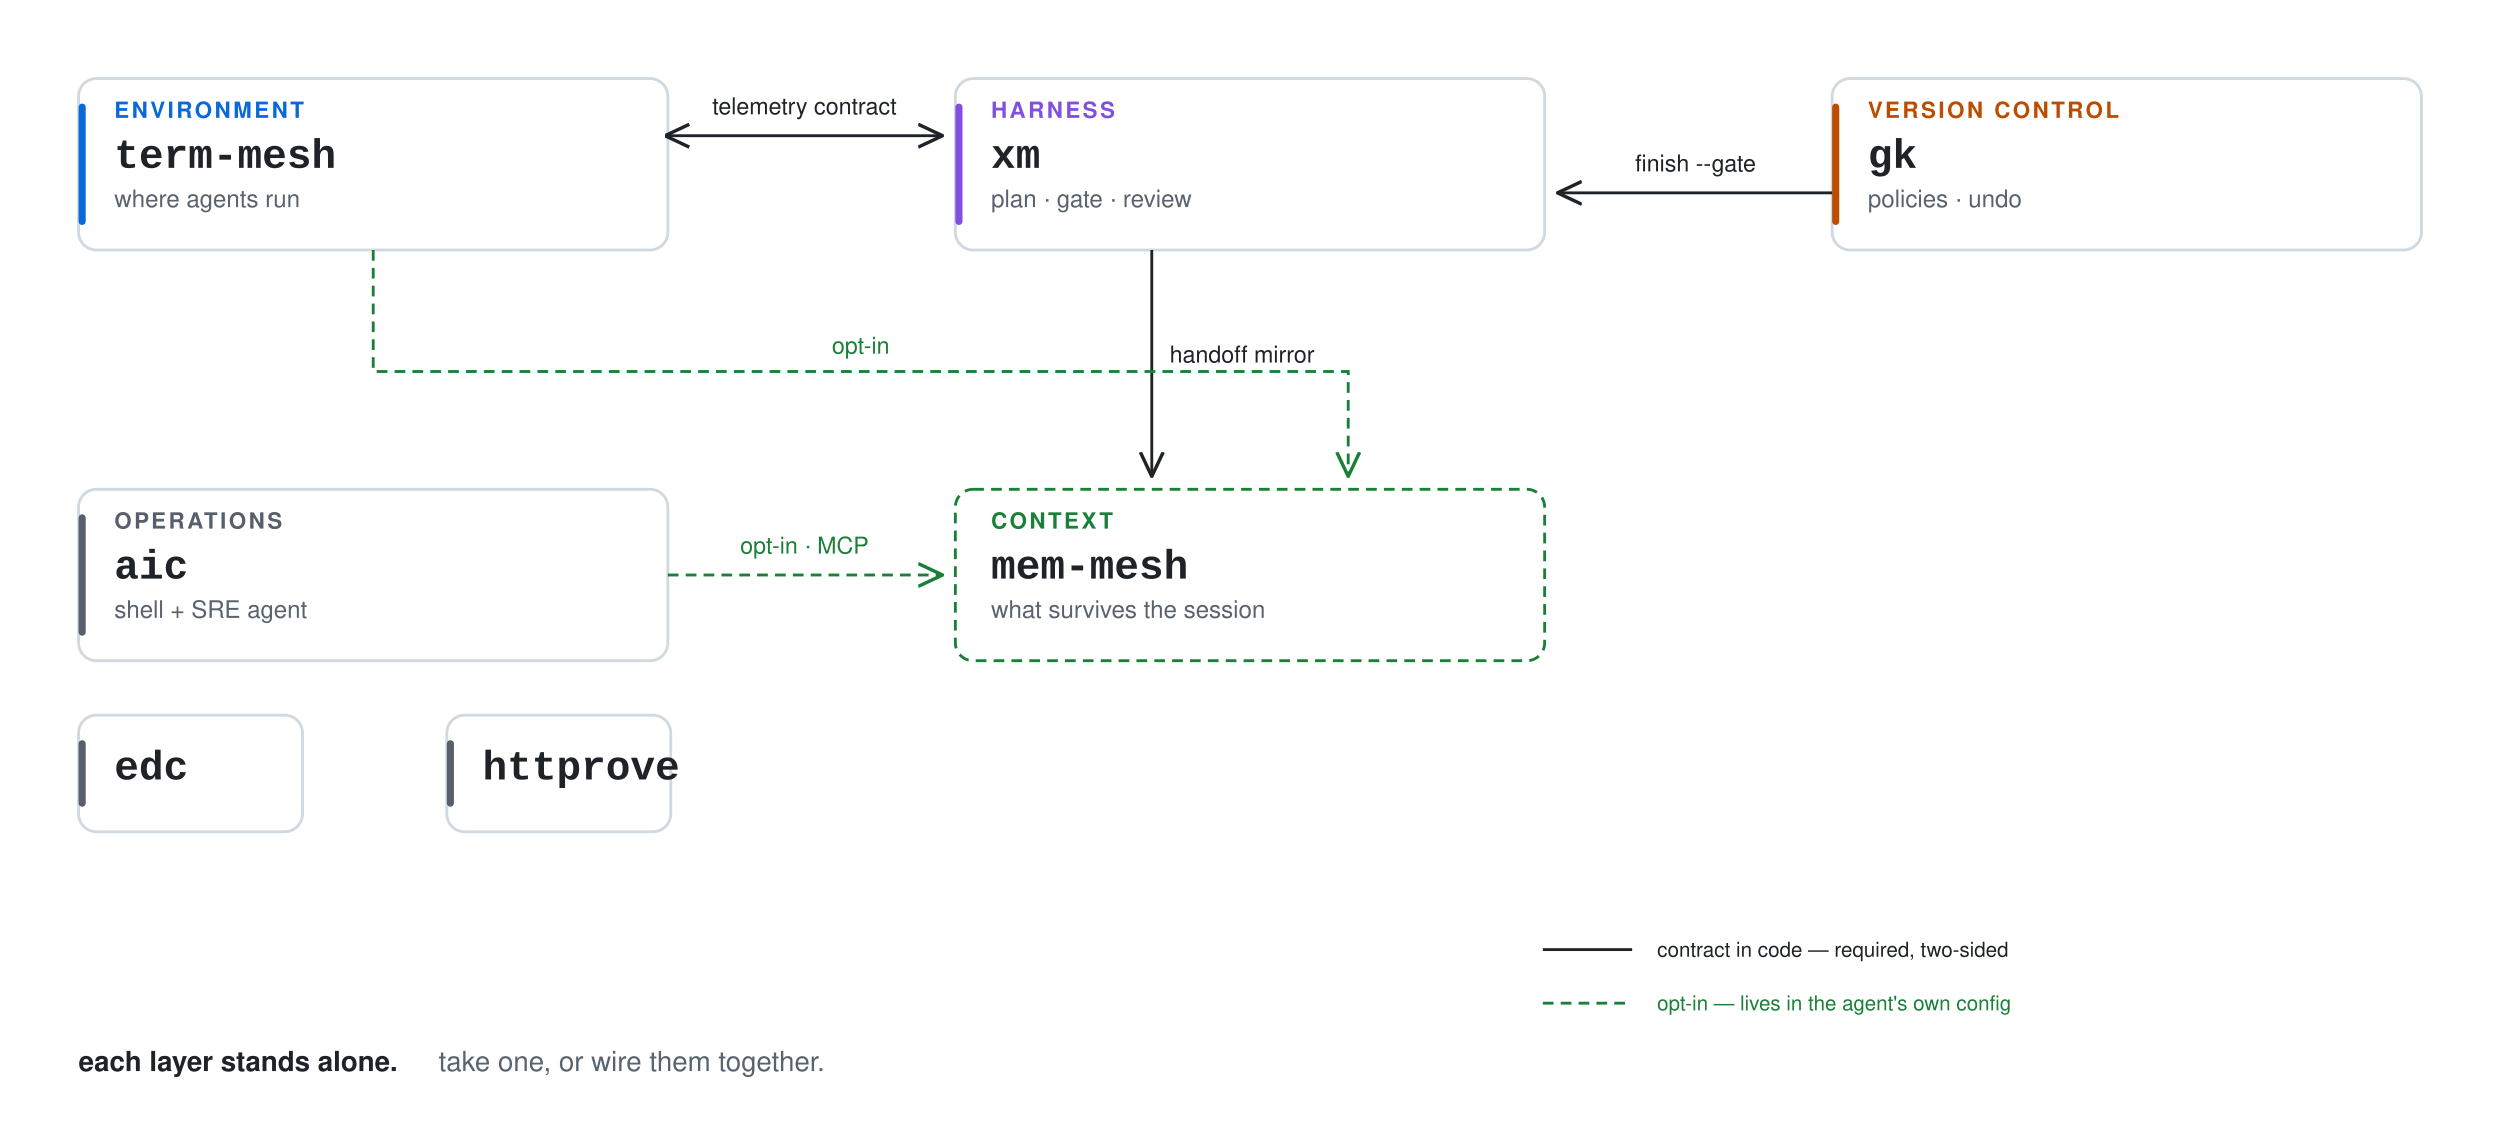
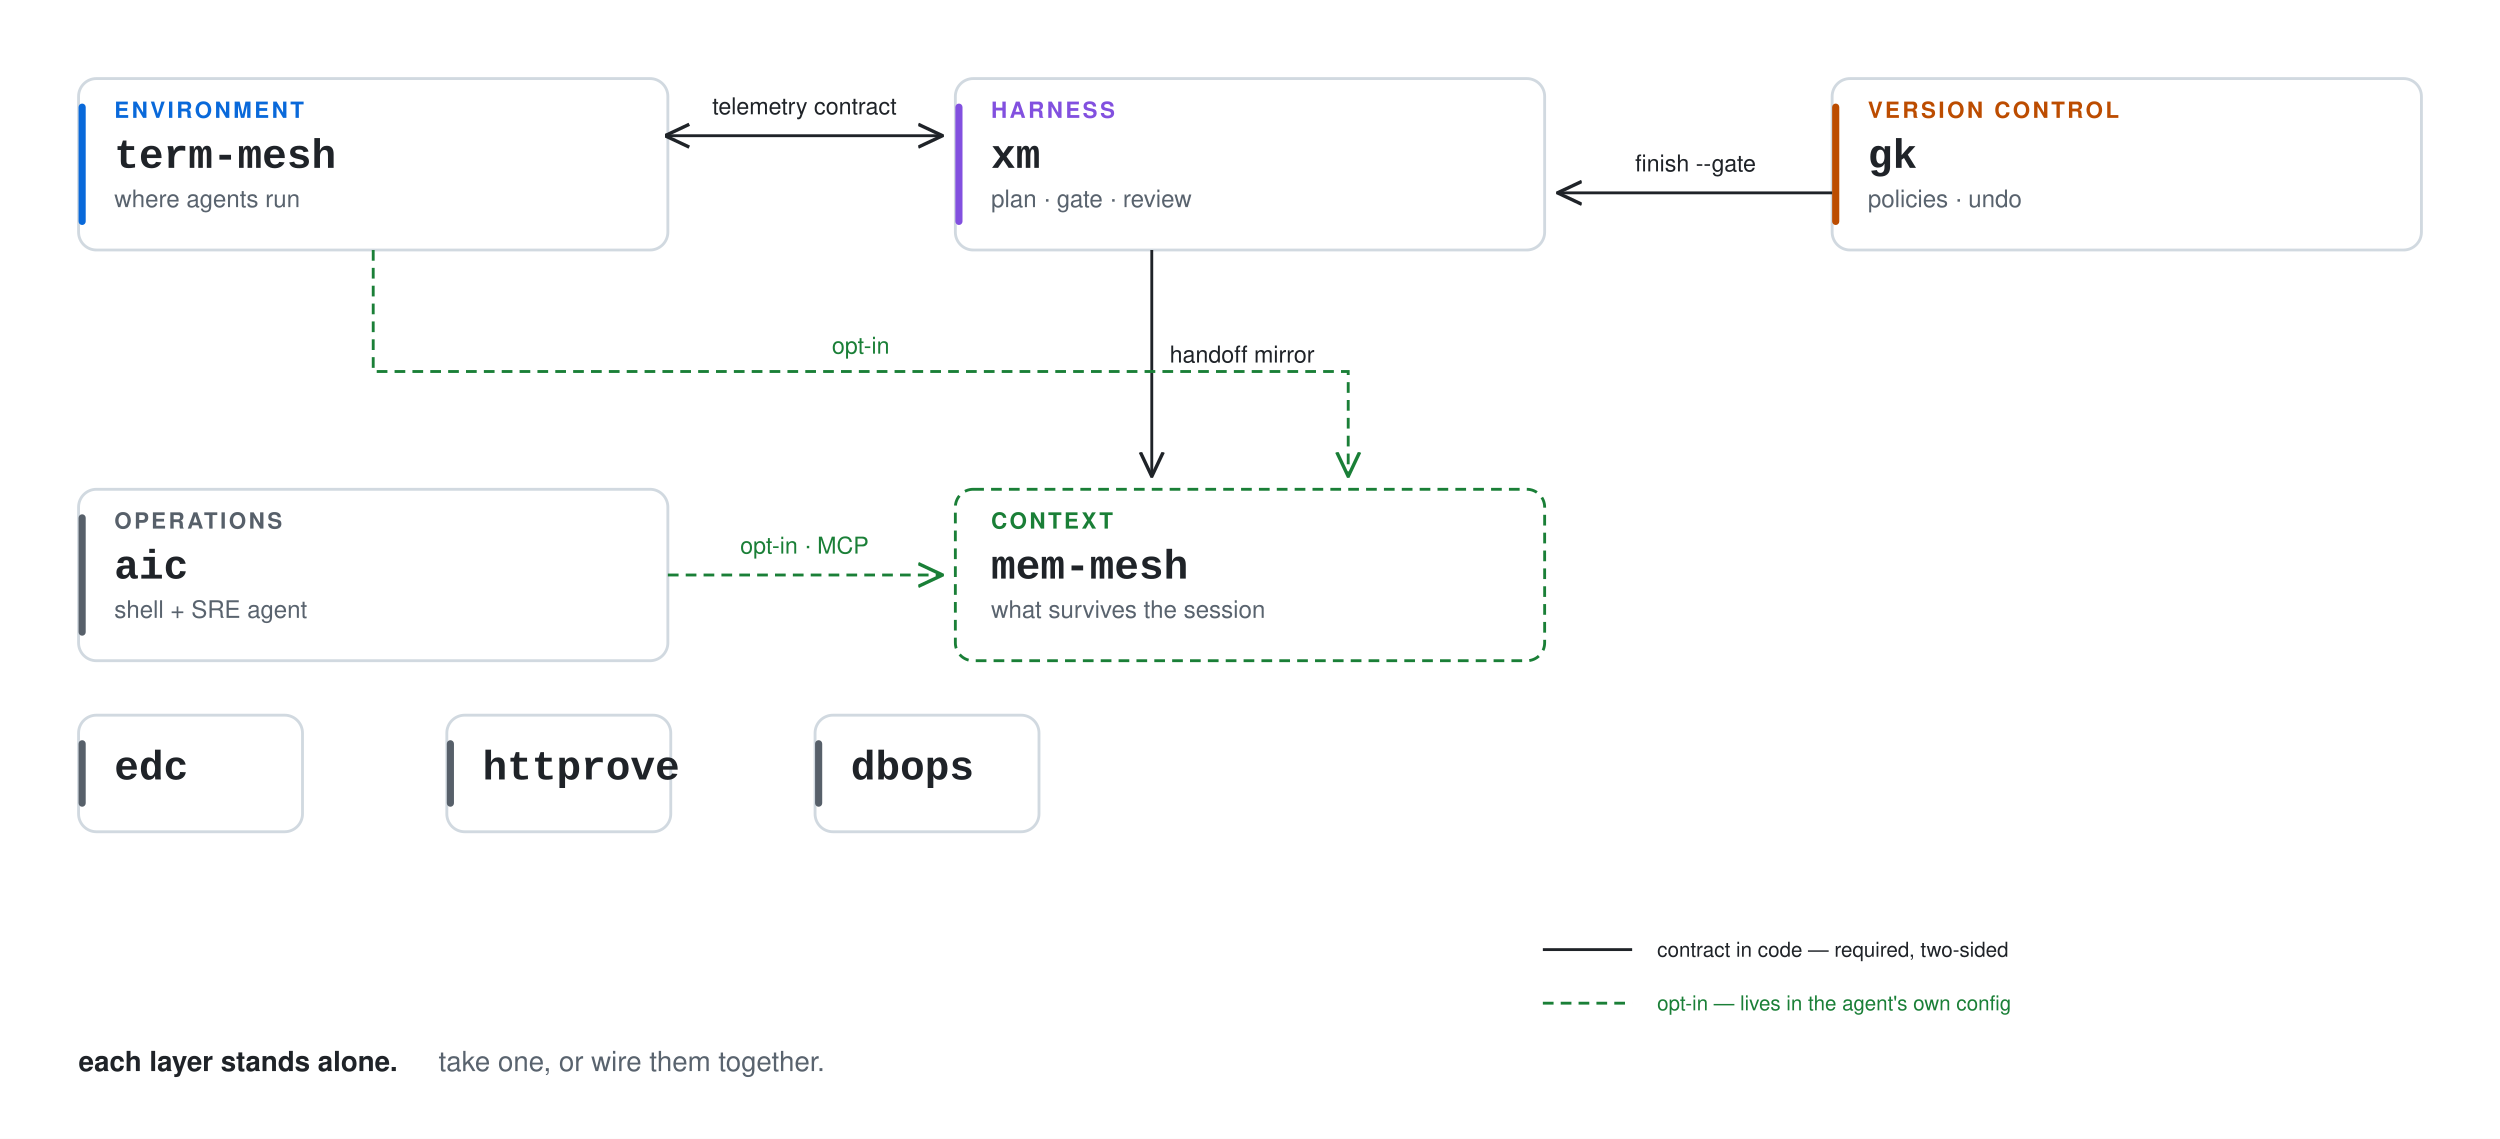
<svg xmlns="http://www.w3.org/2000/svg" width="1400" height="637.78" viewBox="0 0 1400 637.78" role="img" aria-label="x-mesh — layers — graph">
  <defs>
    <marker id="ac" markerWidth="9" markerHeight="9" refX="8" refY="4.5" orient="auto">
      <path d="M0,0.5 L8.5,4.5 L0,8.5" fill="none" stroke="#1f2328" stroke-width="1.2" />
    </marker>
    <marker id="acs" markerWidth="9" markerHeight="9" refX="1" refY="4.5" orient="auto">
      <path d="M8.5,0.5 L0,4.5 L8.5,8.5" fill="none" stroke="#1f2328" stroke-width="1.2" />
    </marker>
    <marker id="ao" markerWidth="9" markerHeight="9" refX="8" refY="4.5" orient="auto">
      <path d="M0,0.5 L8.5,4.5 L0,8.5" fill="none" stroke="#1a7f37" stroke-width="1.2" />
    </marker>
    <marker id="aos" markerWidth="9" markerHeight="9" refX="1" refY="4.5" orient="auto">
      <path d="M8.5,0.5 L0,4.5 L8.5,8.5" fill="none" stroke="#1a7f37" stroke-width="1.2" />
    </marker>
    <marker id="ap" markerWidth="9" markerHeight="9" refX="8" refY="4.5" orient="auto">
      <path d="M0,0.5 L8.5,4.5 L0,8.5" fill="none" stroke="#8c959f" stroke-width="1.2" />
    </marker>
    <marker id="aps" markerWidth="9" markerHeight="9" refX="1" refY="4.5" orient="auto">
      <path d="M8.5,0.5 L0,4.5 L8.5,8.5" fill="none" stroke="#8c959f" stroke-width="1.2" />
    </marker>
  </defs>
  <rect x="0" y="0" width="1400" height="637.78" fill="#ffffff" />
  <rect x="44" y="44" width="330" height="96" rx="10" fill="#ffffff" stroke="#d1d9e0" stroke-width="1.6" />
  <rect x="44" y="58" width="4" height="68" rx="2" fill="#0969da" />
  <text x="64" y="66" fill="#0969da" font-family="-apple-system,BlinkMacSystemFont,&quot;Segoe UI&quot;,Helvetica,Arial,sans-serif" font-size="12.5" font-weight="700" letter-spacing="1.4" xml:space="preserve">ENVIRONMENT</text>
  <text x="64" y="94" fill="#1f2328" font-family="ui-monospace,SFMono-Regular,&quot;SF Mono&quot;,Menlo,Consolas,&quot;Liberation Mono&quot;,monospace" font-size="23" font-weight="600" xml:space="preserve">term-mesh</text>
  <text x="64" y="116" fill="#59636e" font-family="-apple-system,BlinkMacSystemFont,&quot;Segoe UI&quot;,Helvetica,Arial,sans-serif" font-size="13.5" xml:space="preserve">where agents run</text>
  <rect x="535" y="44" width="330" height="96" rx="10" fill="#ffffff" stroke="#d1d9e0" stroke-width="1.6" />
  <rect x="535" y="58" width="4" height="68" rx="2" fill="#8250df" />
  <text x="555" y="66" fill="#8250df" font-family="-apple-system,BlinkMacSystemFont,&quot;Segoe UI&quot;,Helvetica,Arial,sans-serif" font-size="12.5" font-weight="700" letter-spacing="1.4" xml:space="preserve">HARNESS</text>
  <text x="555" y="94" fill="#1f2328" font-family="ui-monospace,SFMono-Regular,&quot;SF Mono&quot;,Menlo,Consolas,&quot;Liberation Mono&quot;,monospace" font-size="23" font-weight="600" xml:space="preserve">xm</text>
  <text x="555" y="116" fill="#59636e" font-family="-apple-system,BlinkMacSystemFont,&quot;Segoe UI&quot;,Helvetica,Arial,sans-serif" font-size="13.5" xml:space="preserve">plan · gate · review</text>
  <rect x="1026" y="44" width="330" height="96" rx="10" fill="#ffffff" stroke="#d1d9e0" stroke-width="1.6" />
  <rect x="1026" y="58" width="4" height="68" rx="2" fill="#bc4c00" />
  <text x="1046" y="66" fill="#bc4c00" font-family="-apple-system,BlinkMacSystemFont,&quot;Segoe UI&quot;,Helvetica,Arial,sans-serif" font-size="12.5" font-weight="700" letter-spacing="1.4" xml:space="preserve">VERSION CONTROL</text>
  <text x="1046" y="94" fill="#1f2328" font-family="ui-monospace,SFMono-Regular,&quot;SF Mono&quot;,Menlo,Consolas,&quot;Liberation Mono&quot;,monospace" font-size="23" font-weight="600" xml:space="preserve">gk</text>
  <text x="1046" y="116" fill="#59636e" font-family="-apple-system,BlinkMacSystemFont,&quot;Segoe UI&quot;,Helvetica,Arial,sans-serif" font-size="13.5" xml:space="preserve">policies · undo</text>
  <rect x="44" y="274" width="330" height="96" rx="10" fill="#ffffff" stroke="#d1d9e0" stroke-width="1.6" />
  <rect x="44" y="288" width="4" height="68" rx="2" fill="#57606a" />
  <text x="64" y="296" fill="#57606a" font-family="-apple-system,BlinkMacSystemFont,&quot;Segoe UI&quot;,Helvetica,Arial,sans-serif" font-size="12.5" font-weight="700" letter-spacing="1.4" xml:space="preserve">OPERATIONS</text>
  <text x="64" y="324" fill="#1f2328" font-family="ui-monospace,SFMono-Regular,&quot;SF Mono&quot;,Menlo,Consolas,&quot;Liberation Mono&quot;,monospace" font-size="23" font-weight="600" xml:space="preserve">aic</text>
  <text x="64" y="346" fill="#59636e" font-family="-apple-system,BlinkMacSystemFont,&quot;Segoe UI&quot;,Helvetica,Arial,sans-serif" font-size="13.5" xml:space="preserve">shell + SRE agent</text>
  <rect x="535" y="274" width="330" height="96" rx="10" fill="#ffffff" stroke="#1a7f37" stroke-width="1.6" stroke-dasharray="6 4" />
  <text x="555" y="296" fill="#1a7f37" font-family="-apple-system,BlinkMacSystemFont,&quot;Segoe UI&quot;,Helvetica,Arial,sans-serif" font-size="12.5" font-weight="700" letter-spacing="1.4" xml:space="preserve">CONTEXT</text>
  <text x="555" y="324" fill="#1f2328" font-family="ui-monospace,SFMono-Regular,&quot;SF Mono&quot;,Menlo,Consolas,&quot;Liberation Mono&quot;,monospace" font-size="23" font-weight="600" xml:space="preserve">mem-mesh</text>
  <text x="555" y="346" fill="#59636e" font-family="-apple-system,BlinkMacSystemFont,&quot;Segoe UI&quot;,Helvetica,Arial,sans-serif" font-size="13.5" xml:space="preserve">what survives the session</text>
  <rect x="44" y="400.5" width="125.4" height="65.28" rx="10" fill="#ffffff" stroke="#d1d9e0" stroke-width="1.6" />
  <rect x="44" y="414.5" width="4" height="37.28" rx="2" fill="#57606a" />
  <text x="64" y="436.5" fill="#1f2328" font-family="ui-monospace,SFMono-Regular,&quot;SF Mono&quot;,Menlo,Consolas,&quot;Liberation Mono&quot;,monospace" font-size="23" font-weight="600" xml:space="preserve">edc</text>
  <rect x="250.22" y="400.5" width="125.4" height="65.28" rx="10" fill="#ffffff" stroke="#d1d9e0" stroke-width="1.6" />
  <rect x="250.22" y="414.5" width="4" height="37.28" rx="2" fill="#57606a" />
  <text x="270.22" y="436.5" fill="#1f2328" font-family="ui-monospace,SFMono-Regular,&quot;SF Mono&quot;,Menlo,Consolas,&quot;Liberation Mono&quot;,monospace" font-size="23" font-weight="600" xml:space="preserve">httprove</text>
+   <rect x="456.44" y="400.5" width="125.4" height="65.28" rx="10" fill="#ffffff" stroke="#d1d9e0" stroke-width="1.6" />
+   <rect x="456.44" y="414.5" width="4" height="37.28" rx="2" fill="#57606a" />
+   <text x="476.44" y="436.5" fill="#1f2328" font-family="ui-monospace,SFMono-Regular,&quot;SF Mono&quot;,Menlo,Consolas,&quot;Liberation Mono&quot;,monospace" font-size="23" font-weight="600" xml:space="preserve">dbops</text>
  <path d="M374,76 L527,76" fill="none" stroke="#1f2328" stroke-width="1.6" marker-end="url(#ac)" marker-start="url(#acs)" />
  <rect x="376.64" y="51" width="147.72" height="17" fill="#ffffff" />
  <text x="450.5" y="64" fill="#1f2328" font-family="-apple-system,BlinkMacSystemFont,&quot;Segoe UI&quot;,Helvetica,Arial,sans-serif" font-size="13" text-anchor="middle" xml:space="preserve">telemetry contract</text>
  <path d="M1026,108 L873,108" fill="none" stroke="#1f2328" stroke-width="1.6" marker-end="url(#ac)" />
  <rect x="894.49" y="83" width="110.02" height="17" fill="#ffffff" />
  <text x="949.5" y="96" fill="#1f2328" font-family="-apple-system,BlinkMacSystemFont,&quot;Segoe UI&quot;,Helvetica,Arial,sans-serif" font-size="13" text-anchor="middle" xml:space="preserve">finish --gate</text>
  <path d="M645,140 L645,266" fill="none" stroke="#1f2328" stroke-width="1.6" marker-end="url(#ac)" />
  <text x="655" y="203" fill="#1f2328" font-family="-apple-system,BlinkMacSystemFont,&quot;Segoe UI&quot;,Helvetica,Arial,sans-serif" font-size="13" text-anchor="start" xml:space="preserve">handoff mirror</text>
  <path d="M209,140 L209,208.04 L755,208.04 L755,266" fill="none" stroke="#1a7f37" stroke-width="1.6" stroke-dasharray="6 4" marker-end="url(#ao)" />
  <rect x="453.38" y="185.04" width="57.24" height="17" fill="#ffffff" />
  <text x="482" y="198.04" fill="#1a7f37" font-family="-apple-system,BlinkMacSystemFont,&quot;Segoe UI&quot;,Helvetica,Arial,sans-serif" font-size="13" text-anchor="middle" xml:space="preserve">opt-in</text>
  <path d="M374,322 L527,322" fill="none" stroke="#1a7f37" stroke-width="1.6" stroke-dasharray="6 4" marker-end="url(#ao)" />
  <rect x="399.26" y="297" width="102.48" height="17" fill="#ffffff" />
  <text x="450.5" y="310" fill="#1a7f37" font-family="-apple-system,BlinkMacSystemFont,&quot;Segoe UI&quot;,Helvetica,Arial,sans-serif" font-size="13" text-anchor="middle" xml:space="preserve">opt-in · MCP</text>
  <g transform="translate(844,513.78)">
    <line x1="20" y1="18" x2="70" y2="18" stroke="#1f2328" stroke-width="1.6" />
    <text x="84" y="22" fill="#1f2328" font-family="-apple-system,BlinkMacSystemFont,&quot;Segoe UI&quot;,Helvetica,Arial,sans-serif" font-size="11.5" xml:space="preserve">contract in code — required, two-sided</text>
    <line x1="20" y1="48" x2="70" y2="48" stroke="#1a7f37" stroke-width="1.6" stroke-dasharray="6 4" />
    <text x="84" y="52" fill="#1a7f37" font-family="-apple-system,BlinkMacSystemFont,&quot;Segoe UI&quot;,Helvetica,Arial,sans-serif" font-size="11.5" xml:space="preserve">opt-in — lives in the agent's own config</text>
  </g>
  <text x="44" y="599.78" fill="#1f2328" font-family="-apple-system,BlinkMacSystemFont,&quot;Segoe UI&quot;,Helvetica,Arial,sans-serif" font-size="15.5" font-weight="700" xml:space="preserve">each layer stands alone.</text>
  <text x="245.6" y="599.78" fill="#59636e" font-family="-apple-system,BlinkMacSystemFont,&quot;Segoe UI&quot;,Helvetica,Arial,sans-serif" font-size="15.5" xml:space="preserve">take one, or wire them together.</text>
</svg>
